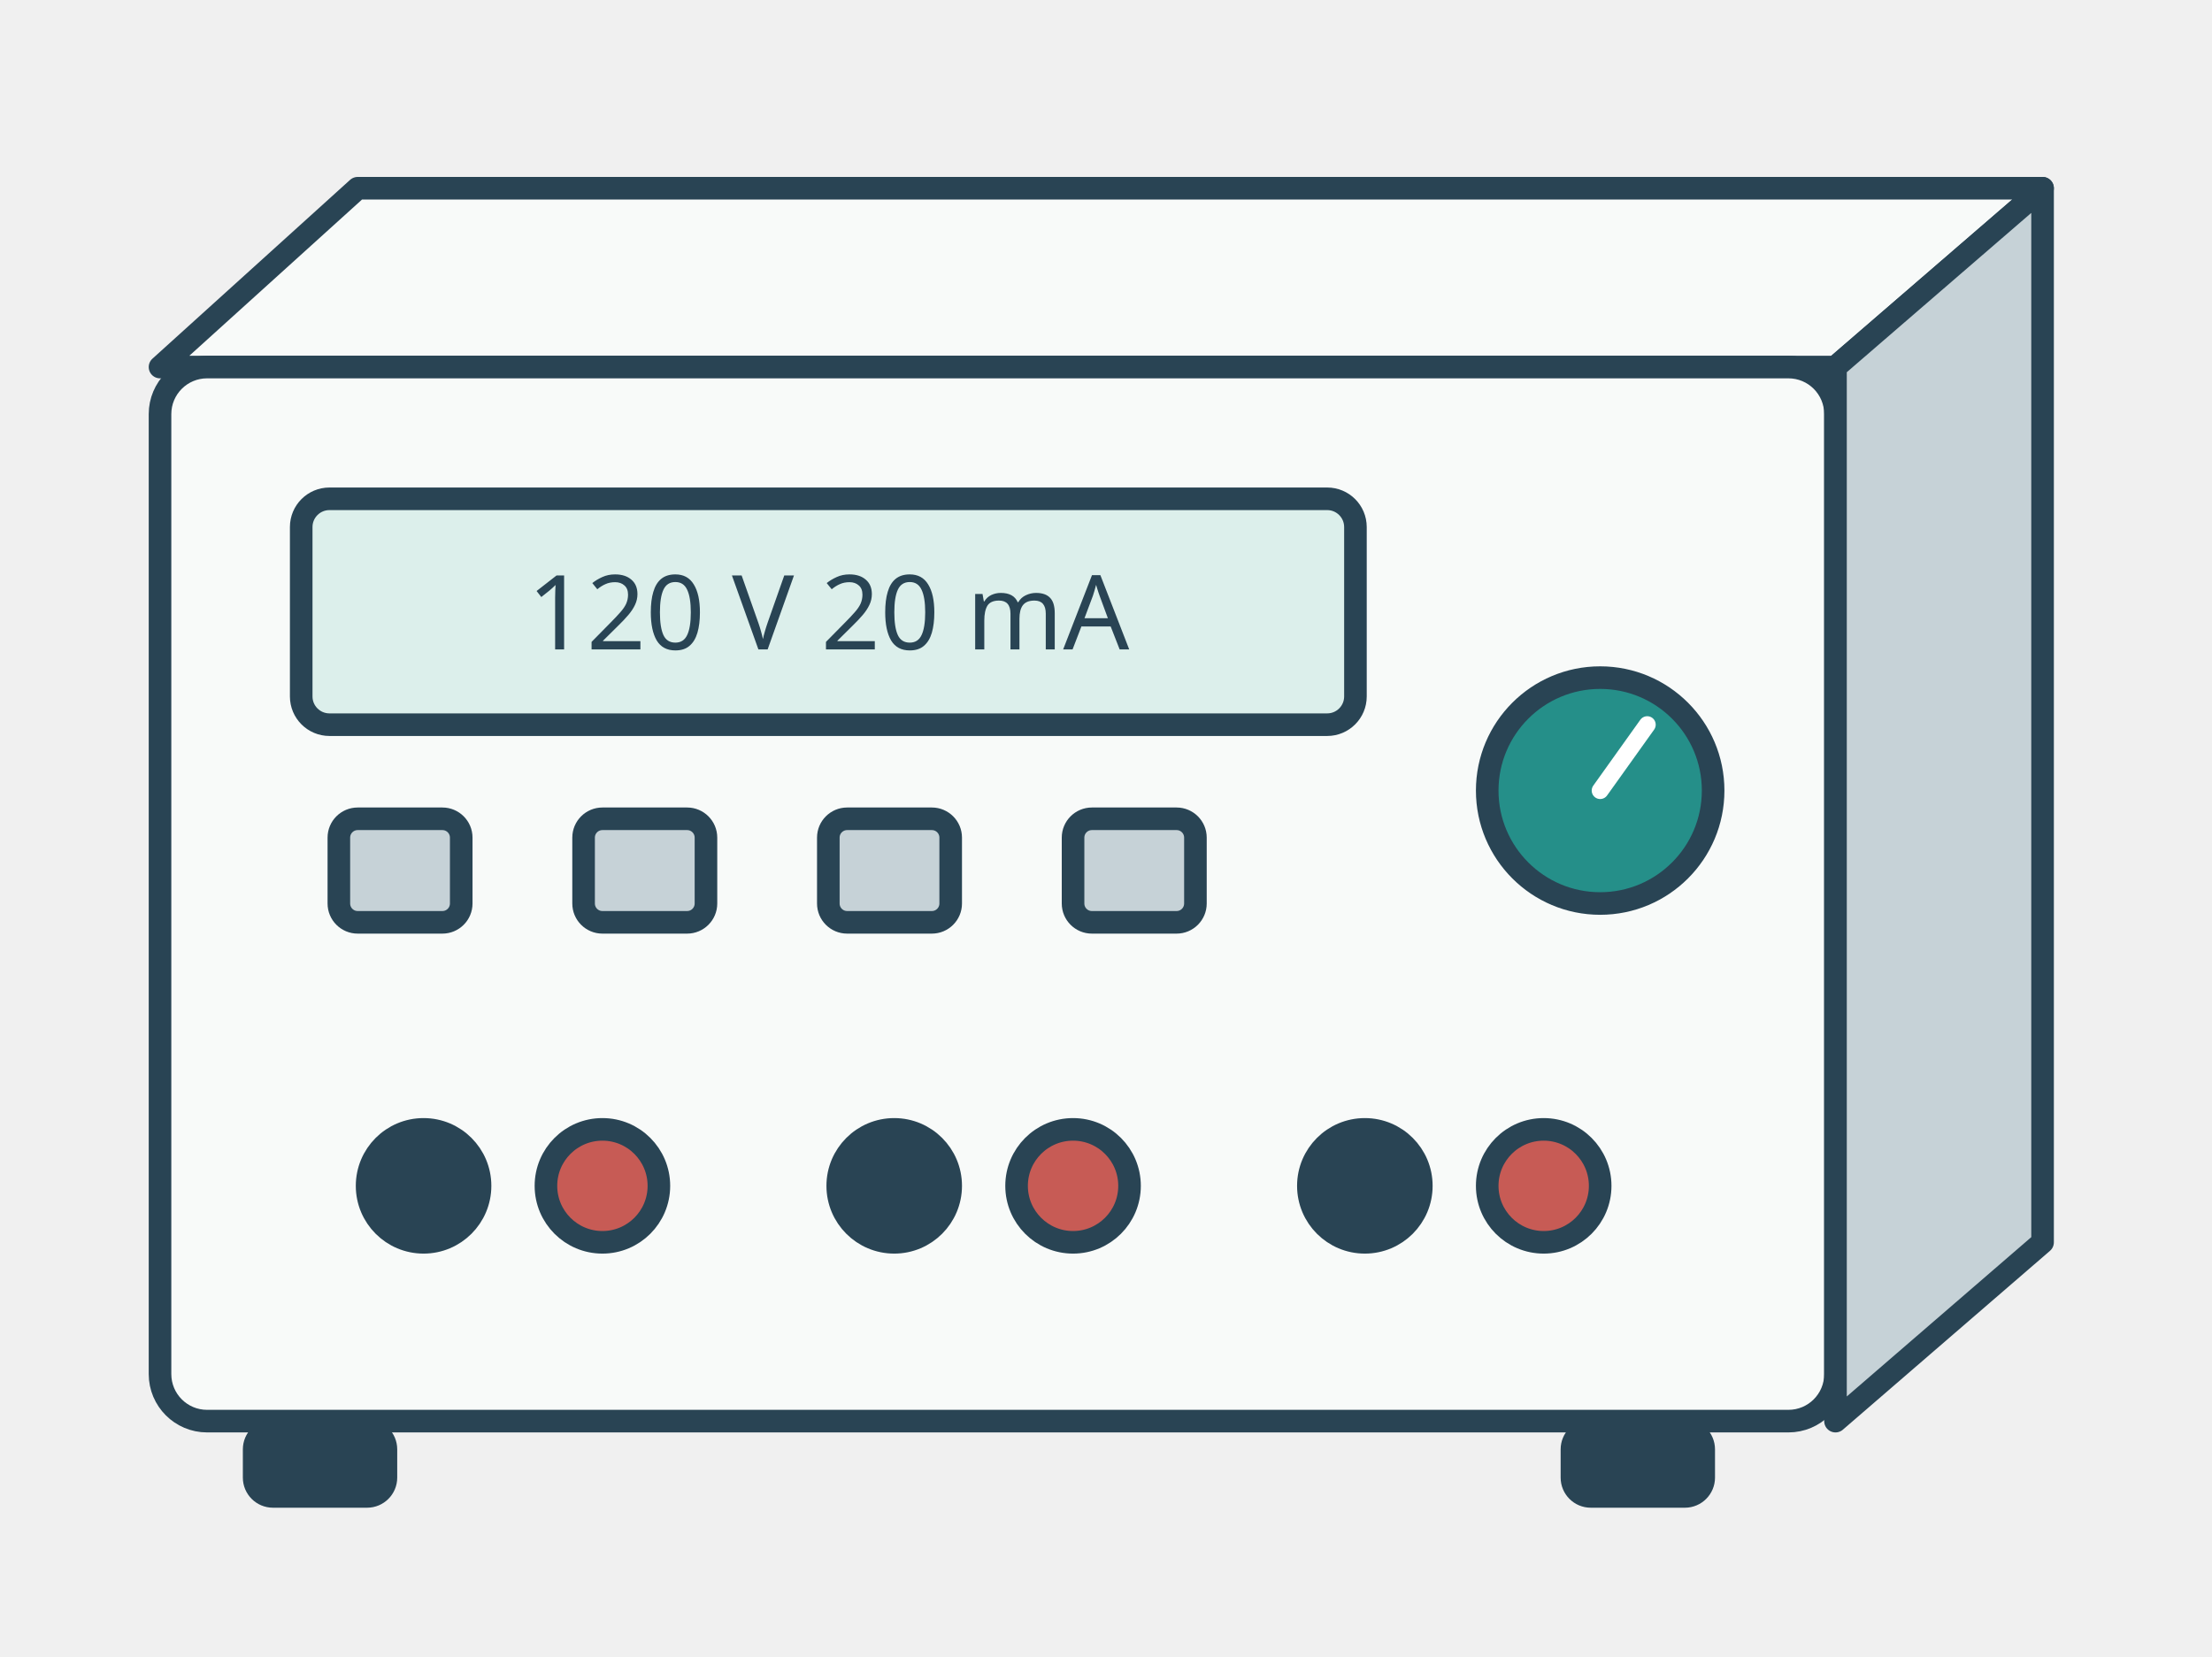
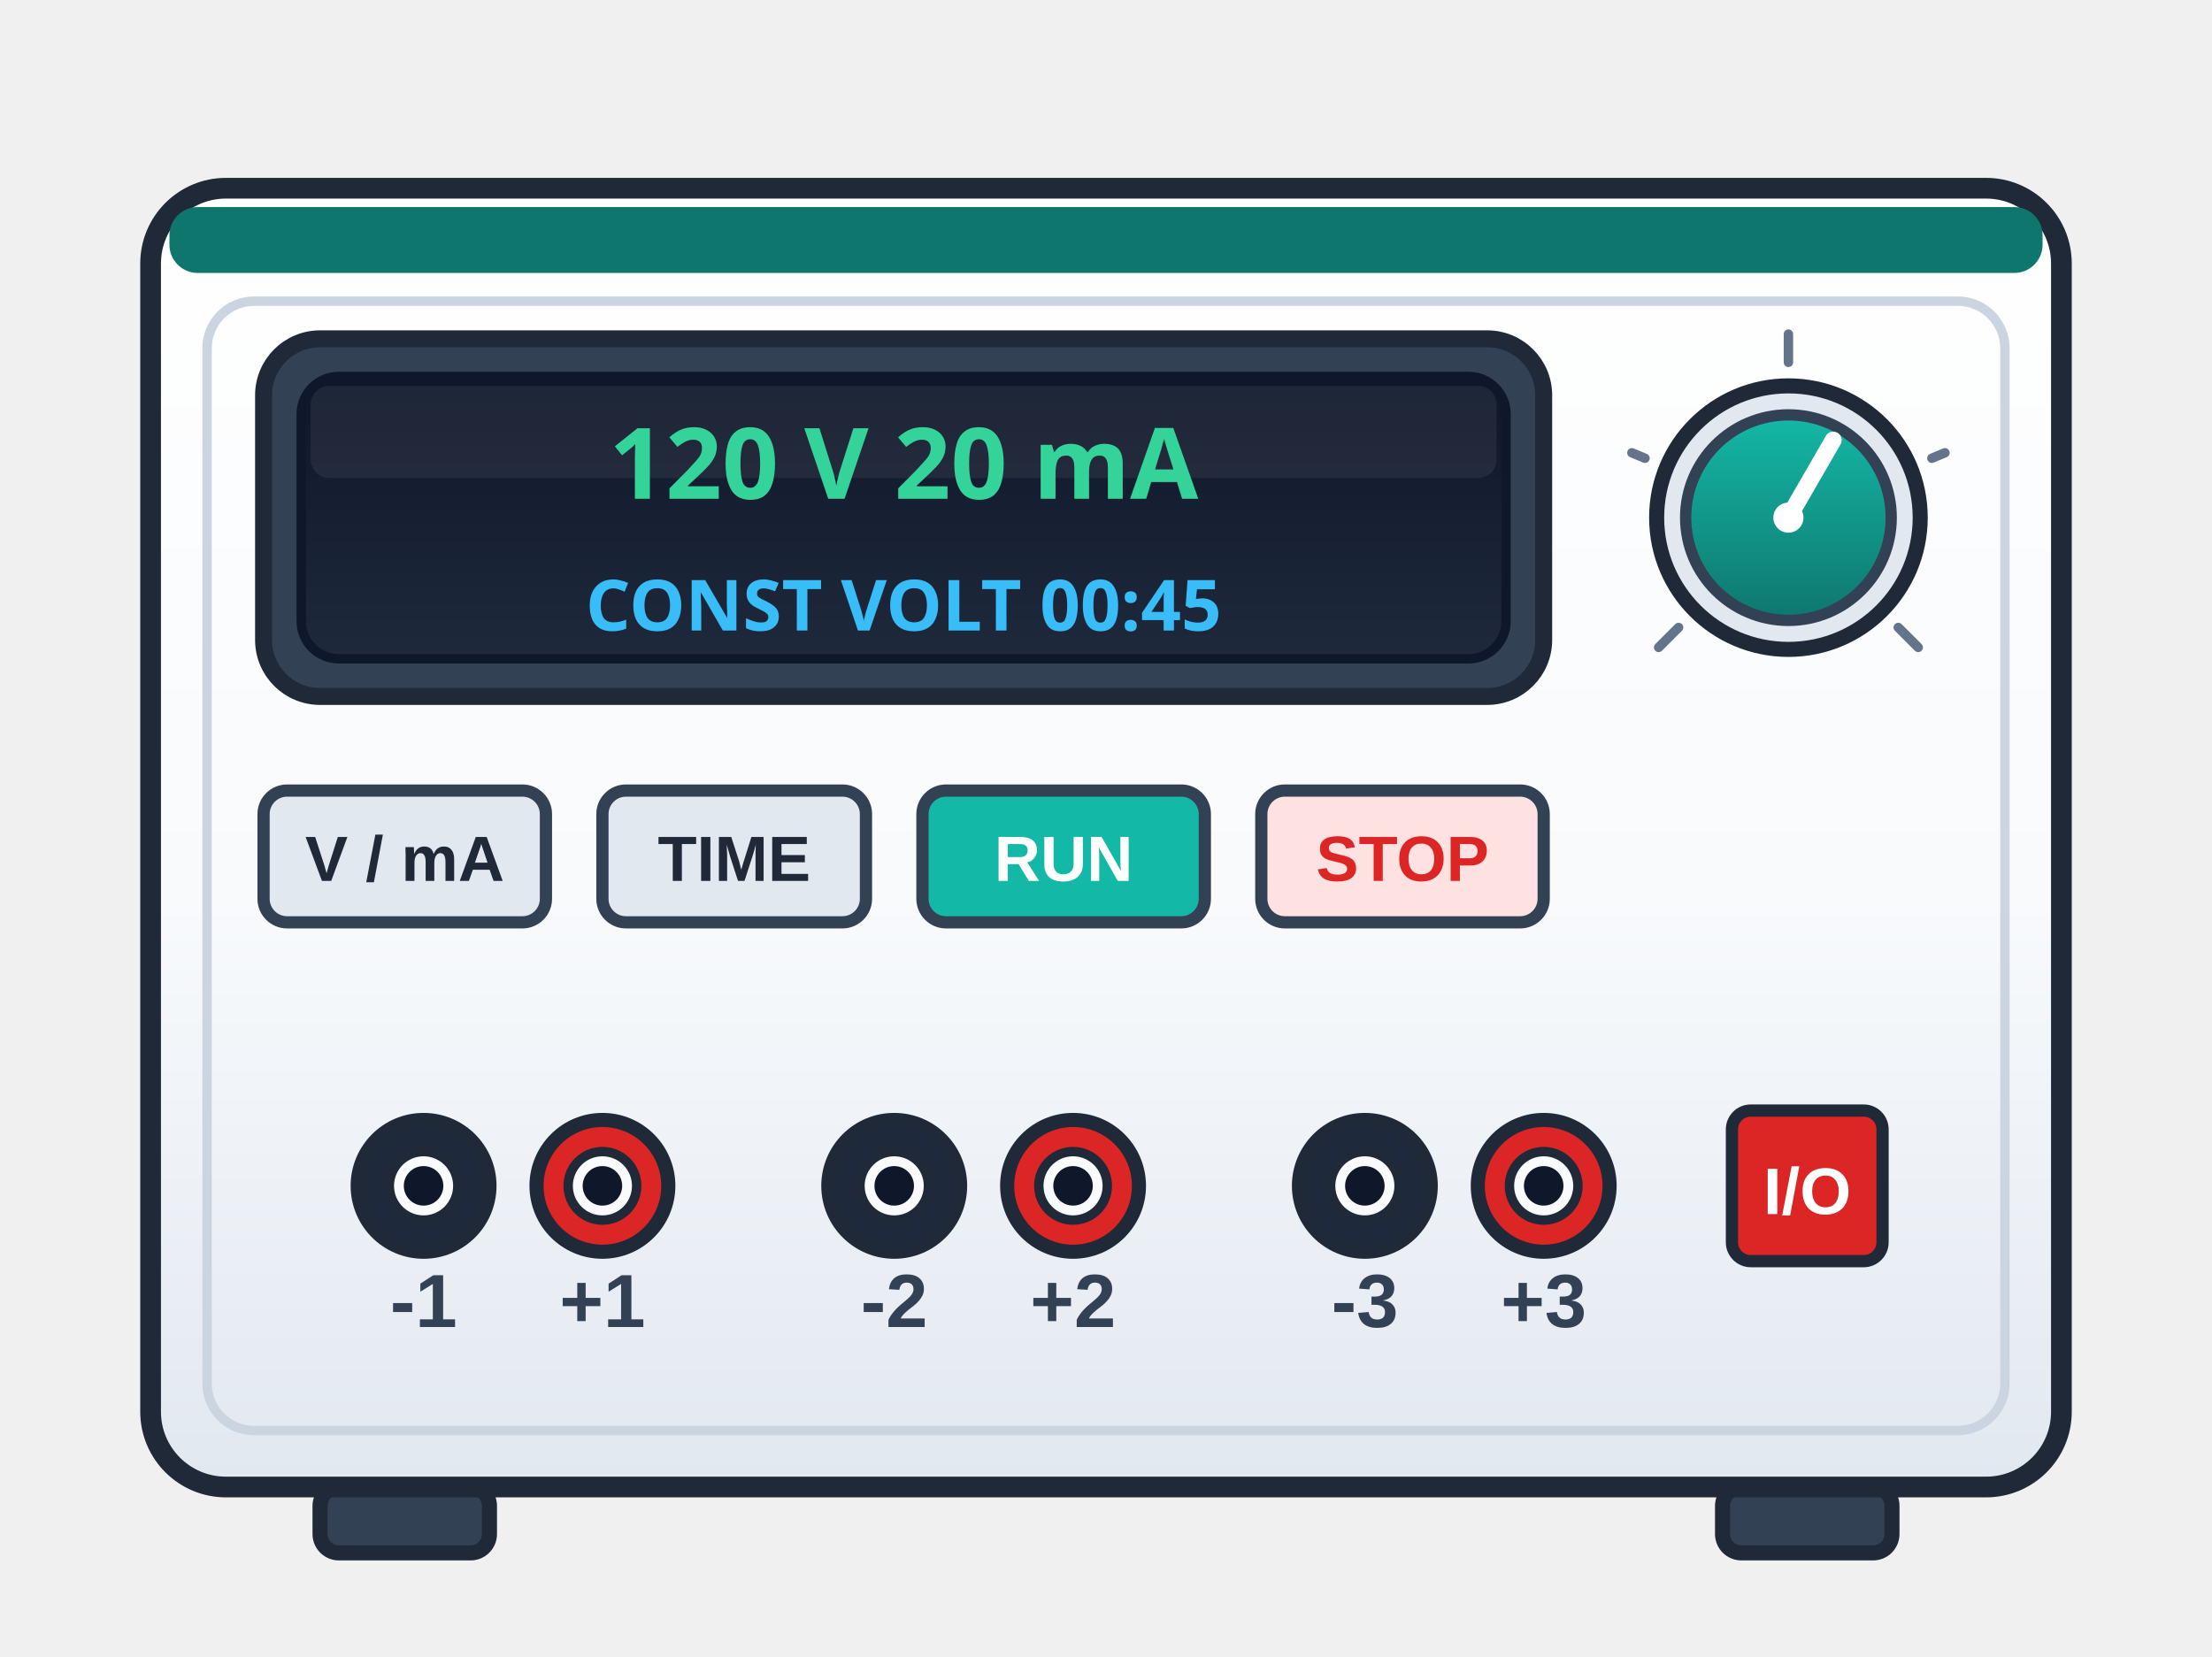
<svg xmlns="http://www.w3.org/2000/svg" width="235" height="176" viewBox="0 0 235 176">
-   <g stroke="#294454" stroke-width="2.4" stroke-linecap="round" stroke-linejoin="round" fill="none">
-     <path d="M17 39 L38 20 H217 L195 39 Z" fill="#f8faf9" />
-     <rect x="17" y="39" width="178" height="112" fill="#f8faf9" rx="5" />
-     <path d="M195 39 L217 20 V132 L195 151 Z" fill="#c6d2d7" />
-     <rect x="32" y="53" width="112" height="24" fill="#dcefeb" rx="3" />
-     <text x="88.0" y="69" fill="#294454" stroke="none" font-size="11" font-family="Segoe UI, sans-serif" text-anchor="middle">120 V  20 mA</text>
-     <rect x="36" y="87" width="13" height="11" fill="#c6d2d7" rx="2" />
-     <rect x="62" y="87" width="13" height="11" fill="#c6d2d7" rx="2" />
-     <rect x="88" y="87" width="13" height="11" fill="#c6d2d7" rx="2" />
-     <rect x="114" y="87" width="13" height="11" fill="#c6d2d7" rx="2" />
-     <ellipse cx="170" cy="84" rx="12" ry="12" fill="#258f89" />
-     <line x1="170" y1="84" x2="175" y2="77" stroke="white" stroke-width="1.8" />
-     <ellipse cx="45" cy="126" rx="6" ry="6" fill="#294454" />
-     <ellipse cx="64" cy="126" rx="6" ry="6" fill="#c75b55" />
-     <ellipse cx="95" cy="126" rx="6" ry="6" fill="#294454" />
-     <ellipse cx="114" cy="126" rx="6" ry="6" fill="#c75b55" />
-     <ellipse cx="145" cy="126" rx="6" ry="6" fill="#294454" />
-     <ellipse cx="164" cy="126" rx="6" ry="6" fill="#c75b55" />
-     <rect x="27" y="152" width="14" height="7" fill="#294454" rx="2" />
-     <rect x="167" y="152" width="14" height="7" fill="#294454" rx="2" />
+   <defs>
+     <linearGradient id="g-chassis" x1="0" y1="0" x2="0" y2="1">
+       <stop offset="0%" stop-color="#FFFFFF" />
+       <stop offset="55%" stop-color="#F8FAFC" />
+       <stop offset="100%" stop-color="#E2E8F0" />
+     </linearGradient>
+     <linearGradient id="g-chassis-h" x1="0" y1="0" x2="1" y2="0">
+       <stop offset="0%" stop-color="#E2E8F0" />
+       <stop offset="22%" stop-color="#F8FAFC" />
+       <stop offset="80%" stop-color="#F1F5F9" />
+       <stop offset="100%" stop-color="#CBD5E1" />
+     </linearGradient>
+     <linearGradient id="g-bezel" x1="0" y1="0" x2="0" y2="1">
+       <stop offset="0%" stop-color="#475569" />
+       <stop offset="100%" stop-color="#1E293B" />
+     </linearGradient>
+     <linearGradient id="g-metal" x1="0" y1="0" x2="1" y2="0">
+       <stop offset="0%" stop-color="#94A3B8" />
+       <stop offset="30%" stop-color="#F1F5F9" />
+       <stop offset="65%" stop-color="#CBD5E1" />
+       <stop offset="100%" stop-color="#64748B" />
+     </linearGradient>
+     <linearGradient id="g-metal-v" x1="0" y1="0" x2="0" y2="1">
+       <stop offset="0%" stop-color="#E2E8F0" />
+       <stop offset="45%" stop-color="#F8FAFC" />
+       <stop offset="100%" stop-color="#94A3B8" />
+     </linearGradient>
+     <linearGradient id="g-teal" x1="0" y1="0" x2="0" y2="1">
+       <stop offset="0%" stop-color="#14B8A6" />
+       <stop offset="100%" stop-color="#0F766E" />
+     </linearGradient>
+     <linearGradient id="g-glass" x1="0" y1="0" x2="1" y2="0">
+       <stop offset="0%" stop-color="#E6F2F7" stop-opacity="0.82" />
+       <stop offset="28%" stop-color="#F8FCFE" stop-opacity="0.65" />
+       <stop offset="75%" stop-color="#E6F2F7" stop-opacity="0.58" />
+       <stop offset="100%" stop-color="#CBE4EE" stop-opacity="0.80" />
+     </linearGradient>
+     <linearGradient id="g-liquid" x1="0" y1="0" x2="0" y2="1">
+       <stop offset="0%" stop-color="#99F6E4" stop-opacity="0.55" />
+       <stop offset="100%" stop-color="#14B8A6" stop-opacity="0.38" />
+     </linearGradient>
+     <linearGradient id="g-screen" x1="0" y1="0" x2="0" y2="1">
+       <stop offset="0%" stop-color="#0F172A" />
+       <stop offset="100%" stop-color="#1E293B" />
+     </linearGradient>
+     <linearGradient id="g-brass" x1="0" y1="0" x2="1" y2="0">
+       <stop offset="0%" stop-color="#B45309" />
+       <stop offset="35%" stop-color="#FDE68A" />
+       <stop offset="75%" stop-color="#F59E0B" />
+       <stop offset="100%" stop-color="#92400E" />
+     </linearGradient>
+     <linearGradient id="g-copper" x1="0" y1="0" x2="1" y2="0">
+       <stop offset="0%" stop-color="#9A3412" />
+       <stop offset="35%" stop-color="#FDBA74" />
+       <stop offset="70%" stop-color="#EA580C" />
+       <stop offset="100%" stop-color="#7C2D12" />
+     </linearGradient>
+     <linearGradient id="g-rubber" x1="0" y1="0" x2="1" y2="1">
+       <stop offset="0%" stop-color="#14B8A6" />
+       <stop offset="100%" stop-color="#115E59" />
+     </linearGradient>
+   </defs>
+   <g stroke="#1F2937" stroke-width="2.2" stroke-linecap="round" stroke-linejoin="round" fill="none">
+     <rect x="34" y="158" width="18" height="7" rx="2" fill="#334155" stroke="#1F2937" stroke-width="1.6" />
+     <rect x="183" y="158" width="18" height="7" rx="2" fill="#334155" stroke="#1F2937" stroke-width="1.6" />
+     <rect x="16" y="20" width="203" height="138" rx="8" fill="url(#g-chassis)" stroke="#1F2937" stroke-width="2.2" />
+     <rect x="18" y="22" width="199" height="7" rx="3" fill="#0F766E" stroke="none" />
+     <rect x="22" y="32" width="191" height="120" rx="5" fill="none" stroke="#CBD5E1" stroke-width="1.0" />
+     <rect x="28" y="36" width="136" height="38" rx="6" fill="#334155" stroke="#1F2937" stroke-width="1.8" />
+     <rect x="32" y="40" width="128" height="30" rx="4" fill="url(#g-screen)" stroke="#0F172A" stroke-width="1" />
+     <rect x="33" y="41" width="126" height="9.8" rx="2" fill="#FFFFFF" fill-opacity="0.06" stroke="none" />
+     <text x="96" y="53" fill="#34D399" stroke="none" font-family="Consolas, Segoe UI, monospace" font-size="10.5" font-weight="700" text-anchor="middle">120 V   20 mA</text>
+     <text x="96" y="67" fill="#38BDF8" stroke="none" font-family="Consolas, Segoe UI, monospace" font-size="7.5" font-weight="700" text-anchor="middle">CONST VOLT  00:45</text>
+     <line x1="178.33" y1="66.67" x2="176.21" y2="68.79" stroke="#64748B" stroke-width="1" />
+     <line x1="174.76" y1="48.69" x2="173.37" y2="48.11" stroke="#64748B" stroke-width="1" />
+     <line x1="190" y1="38.5" x2="190" y2="35.5" stroke="#64748B" stroke-width="1" />
+     <line x1="205.24" y1="48.69" x2="206.63" y2="48.11" stroke="#64748B" stroke-width="1" />
+     <line x1="201.67" y1="66.67" x2="203.79" y2="68.79" stroke="#64748B" stroke-width="1" />
+     <circle cx="190" cy="55" r="14" fill="#E2E8F0" stroke="#1F2937" stroke-width="1.6" />
+     <circle cx="190" cy="55" r="10.92" fill="url(#g-teal)" stroke="#334155" stroke-width="1.2" />
+     <line x1="190" y1="55" x2="194.76" y2="46.76" stroke="#FFFFFF" stroke-width="1.8" />
+     <circle cx="190" cy="55" r="1.6" fill="#FFFFFF" stroke="none" />
+     <rect x="28" y="84" width="30" height="14" rx="2.5" fill="#E2E8F0" stroke="#334155" stroke-width="1.3" />
+     <text x="43" y="93.6" fill="#1F2937" stroke="none" font-family="Segoe UI, Arial, sans-serif" font-size="6.8" font-weight="700" text-anchor="middle">V / mA</text>
+     <rect x="64" y="84" width="28" height="14" rx="2.5" fill="#E2E8F0" stroke="#334155" stroke-width="1.3" />
+     <text x="78" y="93.6" fill="#1F2937" stroke="none" font-family="Segoe UI, Arial, sans-serif" font-size="6.8" font-weight="700" text-anchor="middle">TIME</text>
+     <rect x="98" y="84" width="30" height="14" rx="2.5" fill="#14B8A6" stroke="#334155" stroke-width="1.3" />
+     <text x="113" y="93.6" fill="#FFFFFF" stroke="none" font-family="Segoe UI, Arial, sans-serif" font-size="6.8" font-weight="700" text-anchor="middle">RUN</text>
+     <rect x="134" y="84" width="30" height="14" rx="2.5" fill="#FEE2E2" stroke="#334155" stroke-width="1.3" />
+     <text x="149" y="93.6" fill="#DC2626" stroke="none" font-family="Segoe UI, Arial, sans-serif" font-size="6.8" font-weight="700" text-anchor="middle">STOP</text>
+     <circle cx="45" cy="126" r="7" fill="#1E293B" stroke="#1F2937" stroke-width="1.5" />
+     <circle cx="45" cy="126" r="3.64" fill="#F8FAFC" stroke="#1F2937" stroke-width="1.0" />
+     <circle cx="45" cy="126" r="2.1" fill="#0F172A" stroke="none" />
+     <text x="45" y="141" fill="#334155" stroke="none" font-family="Segoe UI, Arial, sans-serif" font-size="8" font-weight="700" text-anchor="middle">-1</text>
+     <circle cx="64" cy="126" r="7" fill="#DC2626" stroke="#1F2937" stroke-width="1.5" />
+     <circle cx="64" cy="126" r="3.64" fill="#F8FAFC" stroke="#1F2937" stroke-width="1.0" />
+     <circle cx="64" cy="126" r="2.1" fill="#0F172A" stroke="none" />
+     <text x="64" y="141" fill="#334155" stroke="none" font-family="Segoe UI, Arial, sans-serif" font-size="8" font-weight="700" text-anchor="middle">+1</text>
+     <circle cx="95" cy="126" r="7" fill="#1E293B" stroke="#1F2937" stroke-width="1.5" />
+     <circle cx="95" cy="126" r="3.64" fill="#F8FAFC" stroke="#1F2937" stroke-width="1.0" />
+     <circle cx="95" cy="126" r="2.1" fill="#0F172A" stroke="none" />
+     <text x="95" y="141" fill="#334155" stroke="none" font-family="Segoe UI, Arial, sans-serif" font-size="8" font-weight="700" text-anchor="middle">-2</text>
+     <circle cx="114" cy="126" r="7" fill="#DC2626" stroke="#1F2937" stroke-width="1.5" />
+     <circle cx="114" cy="126" r="3.64" fill="#F8FAFC" stroke="#1F2937" stroke-width="1.0" />
+     <circle cx="114" cy="126" r="2.1" fill="#0F172A" stroke="none" />
+     <text x="114" y="141" fill="#334155" stroke="none" font-family="Segoe UI, Arial, sans-serif" font-size="8" font-weight="700" text-anchor="middle">+2</text>
+     <circle cx="145" cy="126" r="7" fill="#1E293B" stroke="#1F2937" stroke-width="1.5" />
+     <circle cx="145" cy="126" r="3.64" fill="#F8FAFC" stroke="#1F2937" stroke-width="1.0" />
+     <circle cx="145" cy="126" r="2.1" fill="#0F172A" stroke="none" />
+     <text x="145" y="141" fill="#334155" stroke="none" font-family="Segoe UI, Arial, sans-serif" font-size="8" font-weight="700" text-anchor="middle">-3</text>
+     <circle cx="164" cy="126" r="7" fill="#DC2626" stroke="#1F2937" stroke-width="1.5" />
+     <circle cx="164" cy="126" r="3.64" fill="#F8FAFC" stroke="#1F2937" stroke-width="1.0" />
+     <circle cx="164" cy="126" r="2.1" fill="#0F172A" stroke="none" />
+     <text x="164" y="141" fill="#334155" stroke="none" font-family="Segoe UI, Arial, sans-serif" font-size="8" font-weight="700" text-anchor="middle">+3</text>
+     <rect x="184" y="118" width="16" height="16" rx="2" fill="#DC2626" stroke="#1F2937" stroke-width="1.3" />
+     <text x="192" y="129" fill="#FFFFFF" stroke="none" font-family="Segoe UI, Arial, sans-serif" font-size="7" font-weight="700" text-anchor="middle">I/O</text>
  </g>
</svg>
